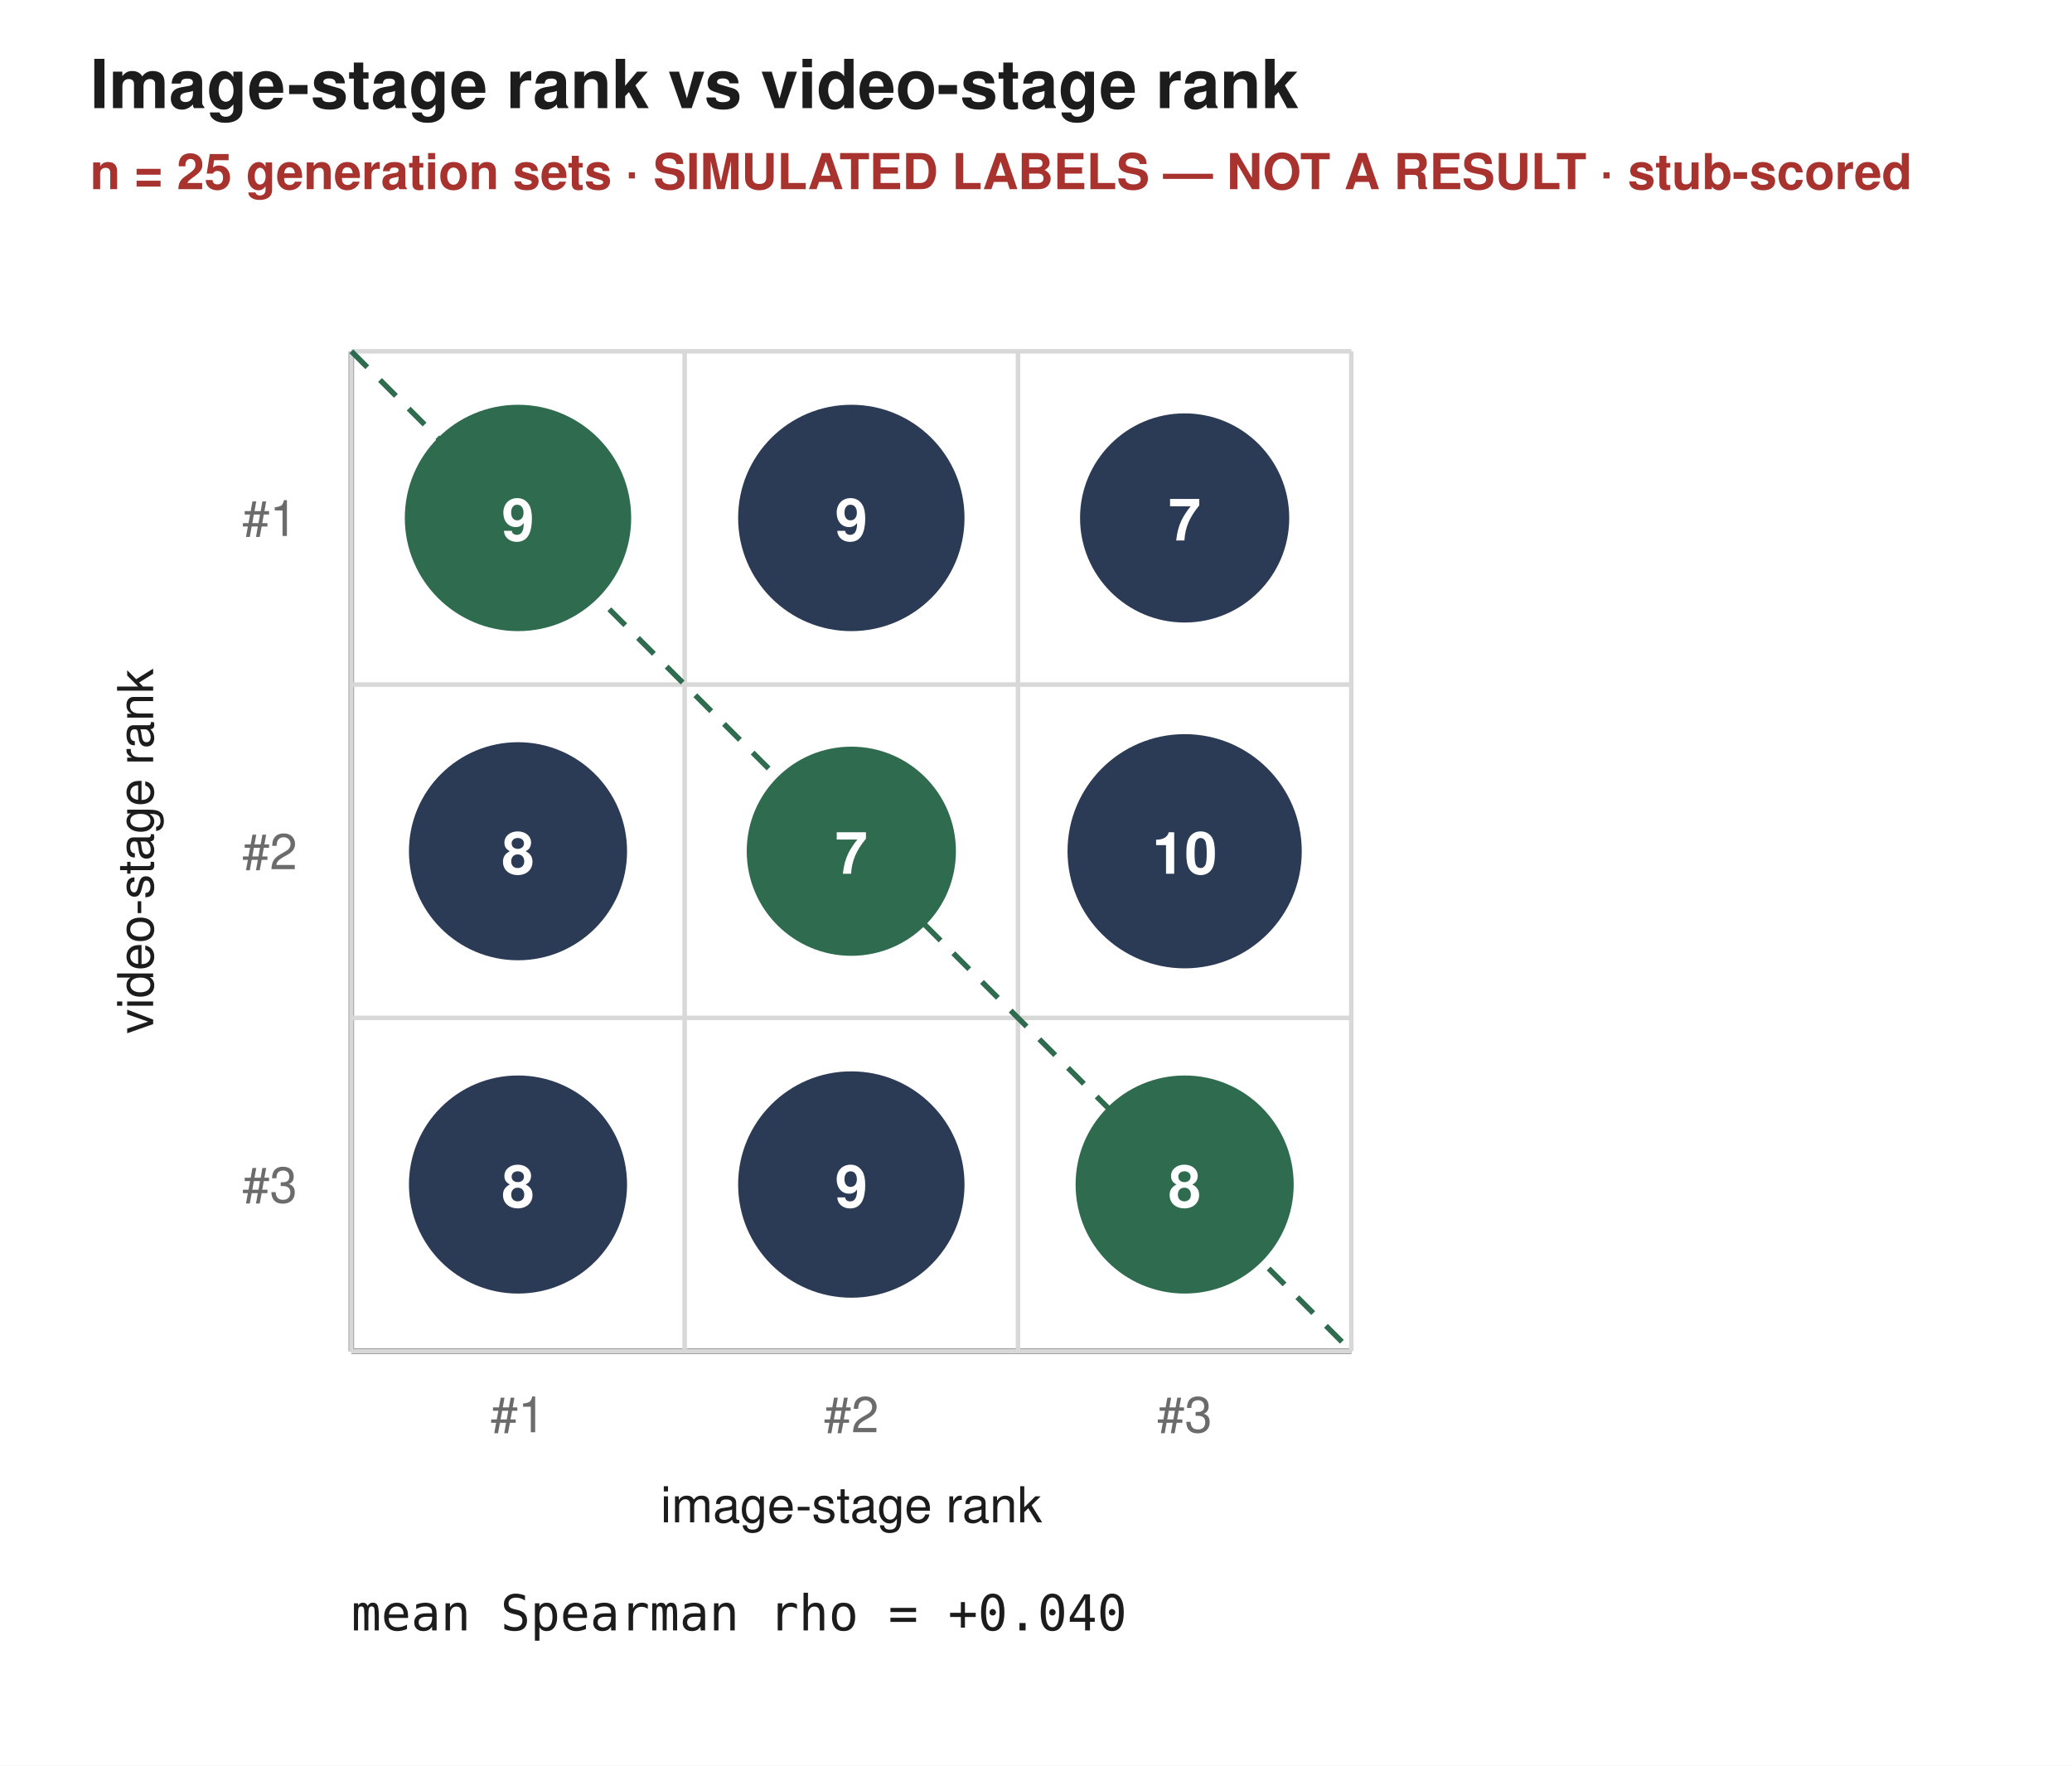
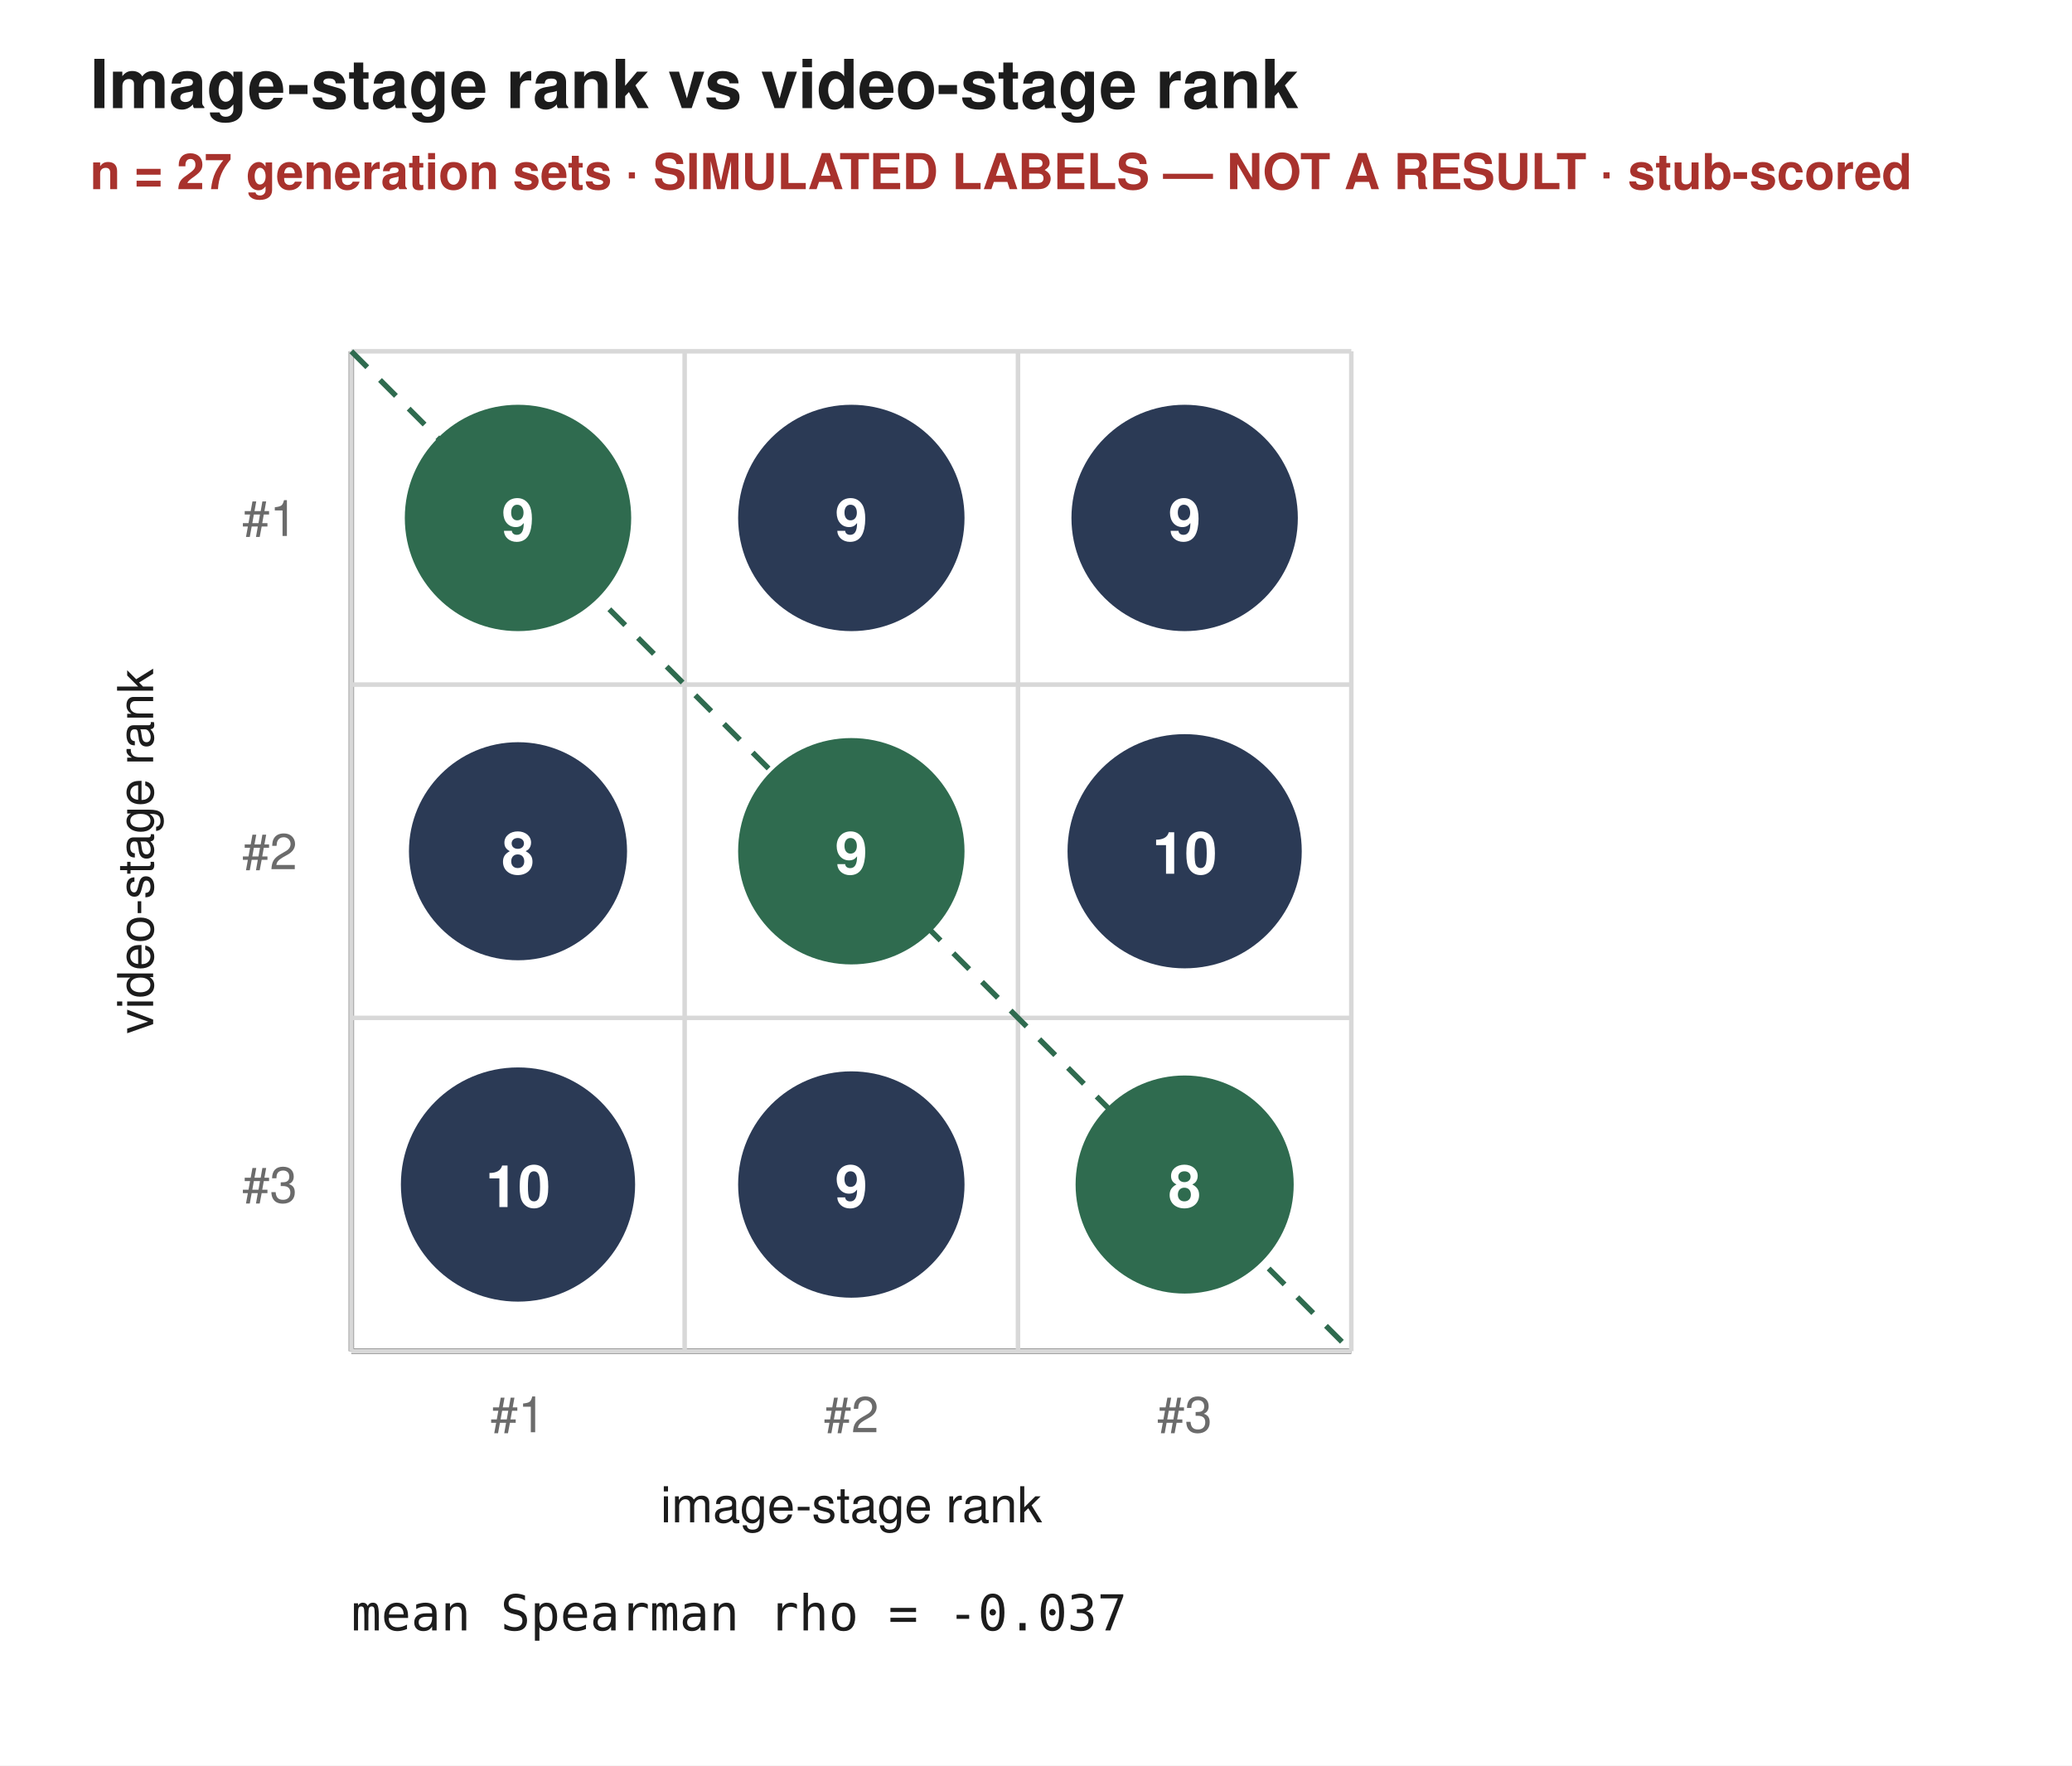
<svg xmlns="http://www.w3.org/2000/svg" viewBox="0 0 460 392" width="460" height="392" role="img" aria-label="Image-stage rank vs video-stage rank">
  <rect width="460" height="392" fill="#ffffff" />
  <text x="20" y="24" font-family="system-ui, -apple-system, 'Segoe UI', Helvetica, Arial, sans-serif" font-size="15" fill="#1c1c1c" text-anchor="start" font-weight="600" opacity="1">Image-stage rank vs video-stage rank</text>
-   <text x="20" y="42" font-family="system-ui, -apple-system, 'Segoe UI', Helvetica, Arial, sans-serif" font-size="11" fill="#a8322d" text-anchor="start" font-weight="600" opacity="1">n = 25 generation sets  ·  SIMULATED LABELS — NOT A RESULT  ·  stub-scored</text>
+   <text x="20" y="42" font-family="system-ui, -apple-system, 'Segoe UI', Helvetica, Arial, sans-serif" font-size="11" fill="#a8322d" text-anchor="start" font-weight="600" opacity="1">n = 27 generation sets  ·  SIMULATED LABELS — NOT A RESULT  ·  stub-scored</text>
  <line x1="78" y1="300" x2="300" y2="300" stroke="#6b6b6b" stroke-width="1.2" />
  <line x1="78" y1="78" x2="78" y2="300" stroke="#6b6b6b" stroke-width="1.2" />
  <line x1="78" y1="78" x2="300" y2="78" stroke="#d8d8d8" stroke-width="1" />
  <line x1="78" y1="78" x2="78" y2="300" stroke="#d8d8d8" stroke-width="1" />
  <line x1="78" y1="152" x2="300" y2="152" stroke="#d8d8d8" stroke-width="1" />
  <line x1="152" y1="78" x2="152" y2="300" stroke="#d8d8d8" stroke-width="1" />
  <line x1="78" y1="226" x2="300" y2="226" stroke="#d8d8d8" stroke-width="1" />
  <line x1="226" y1="78" x2="226" y2="300" stroke="#d8d8d8" stroke-width="1" />
  <line x1="78" y1="300" x2="300" y2="300" stroke="#d8d8d8" stroke-width="1" />
  <line x1="300" y1="78" x2="300" y2="300" stroke="#d8d8d8" stroke-width="1" />
  <line x1="78" y1="78" x2="300" y2="300" stroke="#2f6b4f" stroke-width="1.2" stroke-dasharray="5 4" />
  <text x="115" y="318" font-family="system-ui, -apple-system, 'Segoe UI', Helvetica, Arial, sans-serif" font-size="11" fill="#6b6b6b" text-anchor="middle" font-weight="normal" opacity="1">#1</text>
  <text x="66" y="119" font-family="system-ui, -apple-system, 'Segoe UI', Helvetica, Arial, sans-serif" font-size="11" fill="#6b6b6b" text-anchor="end" font-weight="normal" opacity="1">#1</text>
  <text x="189" y="318" font-family="system-ui, -apple-system, 'Segoe UI', Helvetica, Arial, sans-serif" font-size="11" fill="#6b6b6b" text-anchor="middle" font-weight="normal" opacity="1">#2</text>
  <text x="66" y="193" font-family="system-ui, -apple-system, 'Segoe UI', Helvetica, Arial, sans-serif" font-size="11" fill="#6b6b6b" text-anchor="end" font-weight="normal" opacity="1">#2</text>
  <text x="263" y="318" font-family="system-ui, -apple-system, 'Segoe UI', Helvetica, Arial, sans-serif" font-size="11" fill="#6b6b6b" text-anchor="middle" font-weight="normal" opacity="1">#3</text>
  <text x="66" y="267" font-family="system-ui, -apple-system, 'Segoe UI', Helvetica, Arial, sans-serif" font-size="11" fill="#6b6b6b" text-anchor="end" font-weight="normal" opacity="1">#3</text>
  <text x="189" y="338" font-family="system-ui, -apple-system, 'Segoe UI', Helvetica, Arial, sans-serif" font-size="11" fill="#1c1c1c" text-anchor="middle" font-weight="normal" opacity="1">image-stage rank</text>
  <text x="34" y="189" font-family="system-ui, -apple-system, 'Segoe UI', Helvetica, Arial, sans-serif" font-size="11" fill="#1c1c1c" text-anchor="middle" transform="rotate(-90 34 189)">video-stage rank</text>
  <circle cx="115" cy="115" r="25.13" fill="#2f6b4f" />
  <text x="115" y="120" font-family="system-ui, -apple-system, 'Segoe UI', Helvetica, Arial, sans-serif" font-size="13" fill="#ffffff" text-anchor="middle" font-weight="600" opacity="1">9</text>
  <circle cx="115" cy="189" r="24.21" fill="#2b3a55" />
  <text x="115" y="194" font-family="system-ui, -apple-system, 'Segoe UI', Helvetica, Arial, sans-serif" font-size="13" fill="#ffffff" text-anchor="middle" font-weight="600" opacity="1">8</text>
-   <circle cx="115" cy="263" r="24.21" fill="#2b3a55" />
-   <text x="115" y="268" font-family="system-ui, -apple-system, 'Segoe UI', Helvetica, Arial, sans-serif" font-size="13" fill="#ffffff" text-anchor="middle" font-weight="600" opacity="1">8</text>
+   <circle cx="115" cy="263" r="26" fill="#2b3a55" />
+   <text x="115" y="268" font-family="system-ui, -apple-system, 'Segoe UI', Helvetica, Arial, sans-serif" font-size="13" fill="#ffffff" text-anchor="middle" font-weight="600" opacity="1">10</text>
  <circle cx="189" cy="115" r="25.13" fill="#2b3a55" />
  <text x="189" y="120" font-family="system-ui, -apple-system, 'Segoe UI', Helvetica, Arial, sans-serif" font-size="13" fill="#ffffff" text-anchor="middle" font-weight="600" opacity="1">9</text>
-   <circle cx="189" cy="189" r="23.22" fill="#2f6b4f" />
-   <text x="189" y="194" font-family="system-ui, -apple-system, 'Segoe UI', Helvetica, Arial, sans-serif" font-size="13" fill="#ffffff" text-anchor="middle" font-weight="600" opacity="1">7</text>
+   <circle cx="189" cy="189" r="25.13" fill="#2f6b4f" />
+   <text x="189" y="194" font-family="system-ui, -apple-system, 'Segoe UI', Helvetica, Arial, sans-serif" font-size="13" fill="#ffffff" text-anchor="middle" font-weight="600" opacity="1">9</text>
  <circle cx="189" cy="263" r="25.13" fill="#2b3a55" />
  <text x="189" y="268" font-family="system-ui, -apple-system, 'Segoe UI', Helvetica, Arial, sans-serif" font-size="13" fill="#ffffff" text-anchor="middle" font-weight="600" opacity="1">9</text>
-   <circle cx="263" cy="115" r="23.22" fill="#2b3a55" />
-   <text x="263" y="120" font-family="system-ui, -apple-system, 'Segoe UI', Helvetica, Arial, sans-serif" font-size="13" fill="#ffffff" text-anchor="middle" font-weight="600" opacity="1">7</text>
+   <circle cx="263" cy="115" r="25.13" fill="#2b3a55" />
+   <text x="263" y="120" font-family="system-ui, -apple-system, 'Segoe UI', Helvetica, Arial, sans-serif" font-size="13" fill="#ffffff" text-anchor="middle" font-weight="600" opacity="1">9</text>
  <circle cx="263" cy="189" r="26" fill="#2b3a55" />
  <text x="263" y="194" font-family="system-ui, -apple-system, 'Segoe UI', Helvetica, Arial, sans-serif" font-size="13" fill="#ffffff" text-anchor="middle" font-weight="600" opacity="1">10</text>
  <circle cx="263" cy="263" r="24.21" fill="#2f6b4f" />
  <text x="263" y="268" font-family="system-ui, -apple-system, 'Segoe UI', Helvetica, Arial, sans-serif" font-size="13" fill="#ffffff" text-anchor="middle" font-weight="600" opacity="1">8</text>
-   <text x="78" y="362" font-family="ui-monospace, 'SF Mono', Menlo, Consolas, monospace" font-size="11" fill="#1c1c1c" text-anchor="start" font-weight="normal" opacity="1">mean Spearman rho = +0.040</text>
+   <text x="78" y="362" font-family="ui-monospace, 'SF Mono', Menlo, Consolas, monospace" font-size="11" fill="#1c1c1c" text-anchor="start" font-weight="normal" opacity="1">mean Spearman rho = -0.037</text>
</svg>
